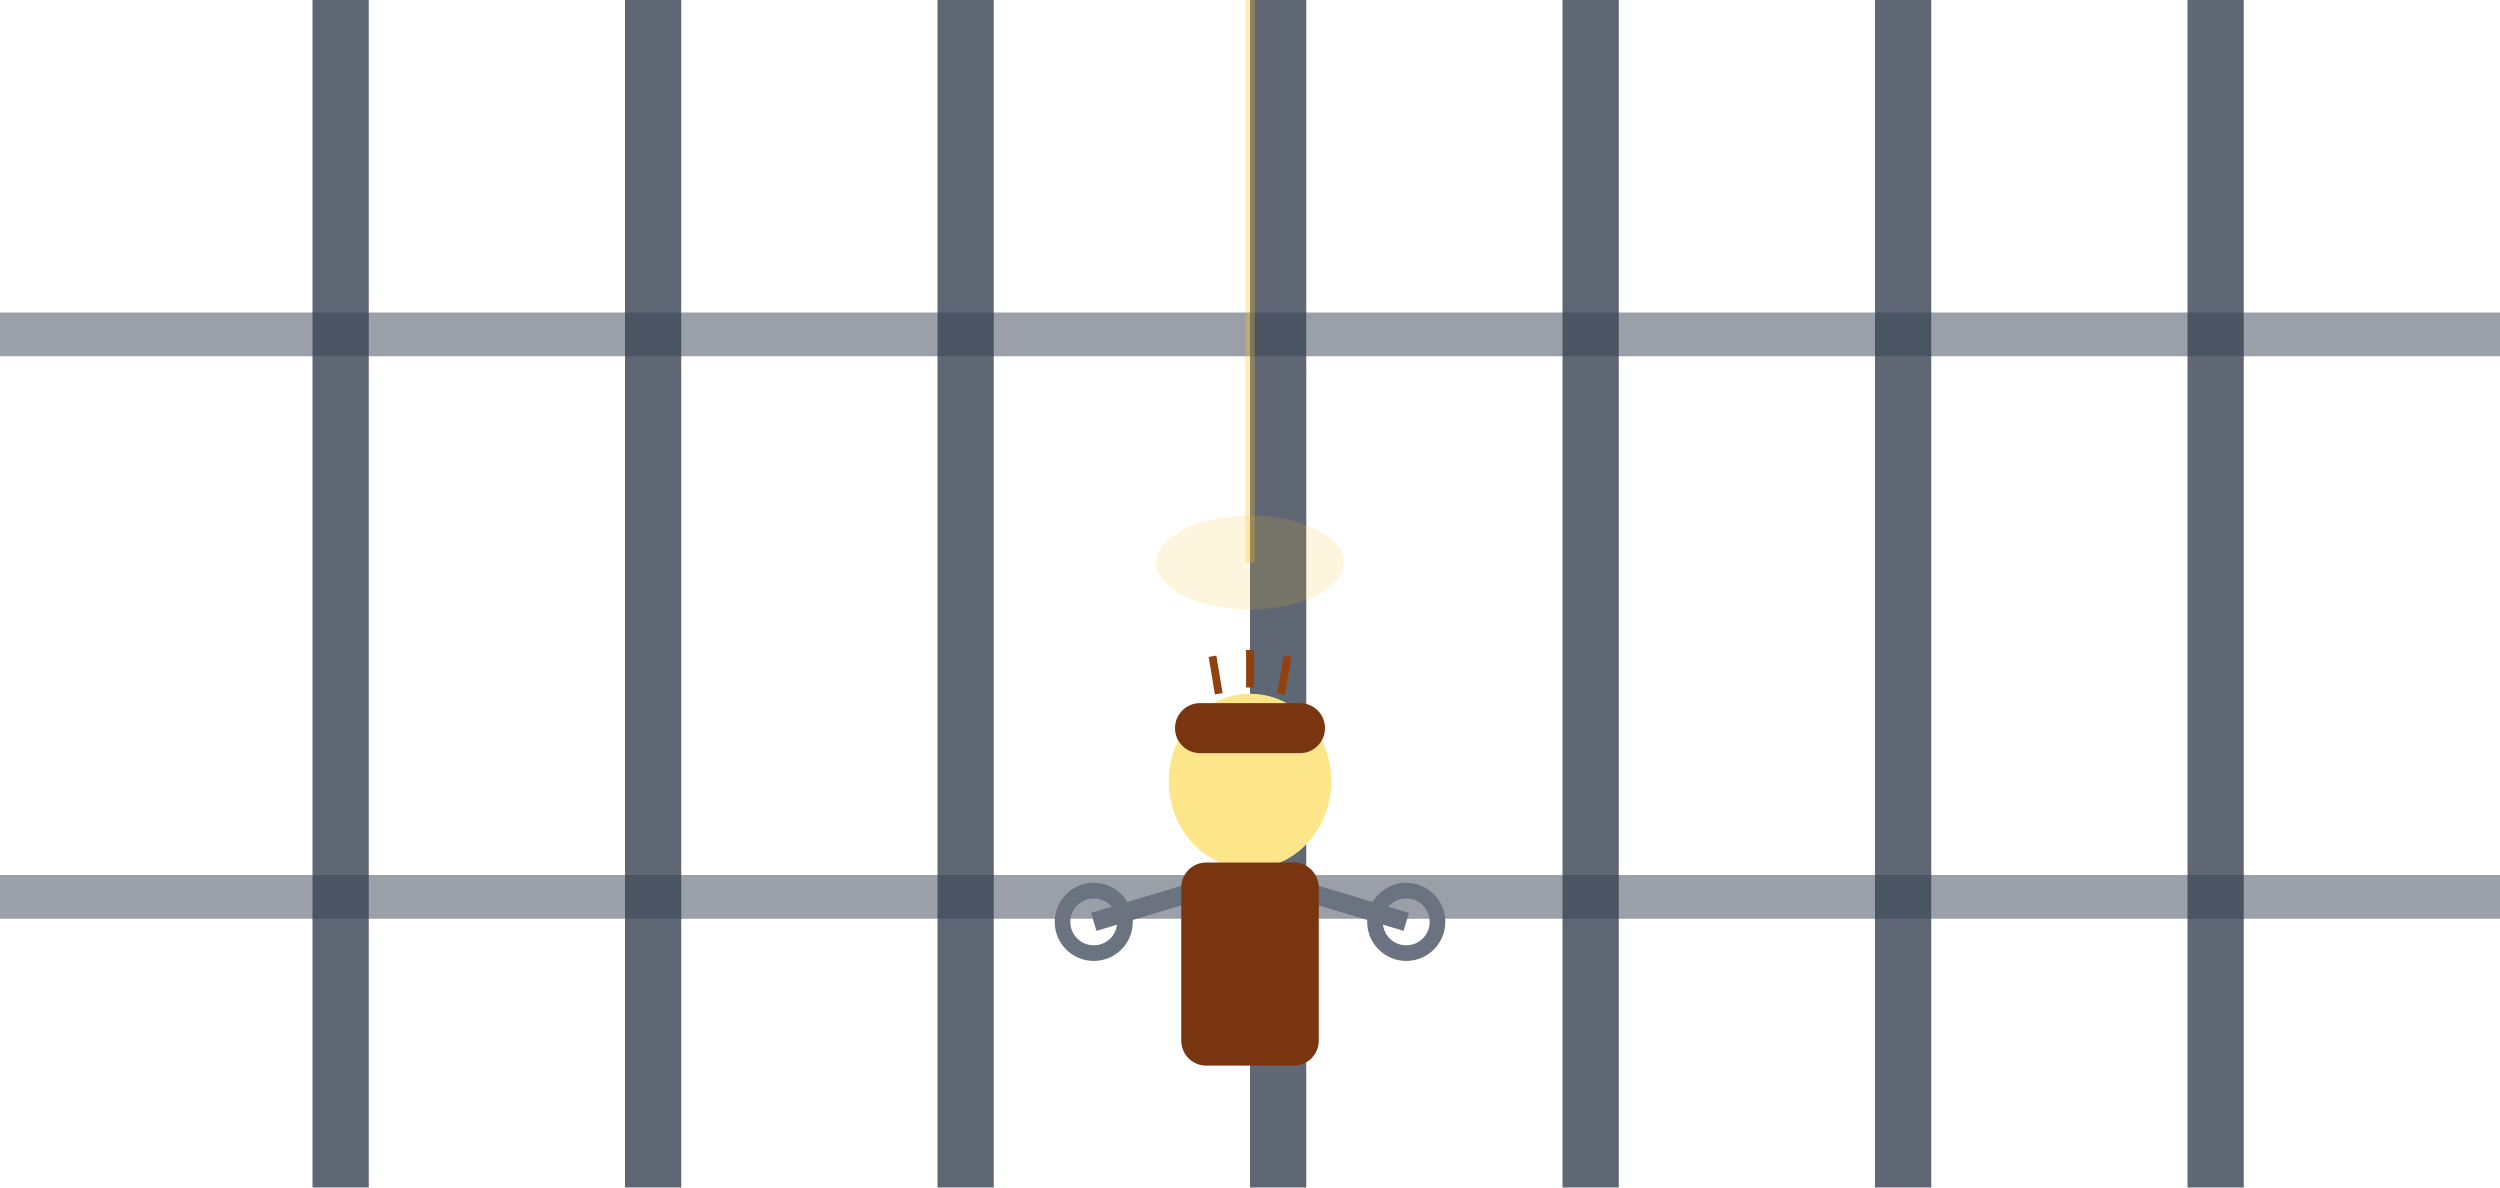
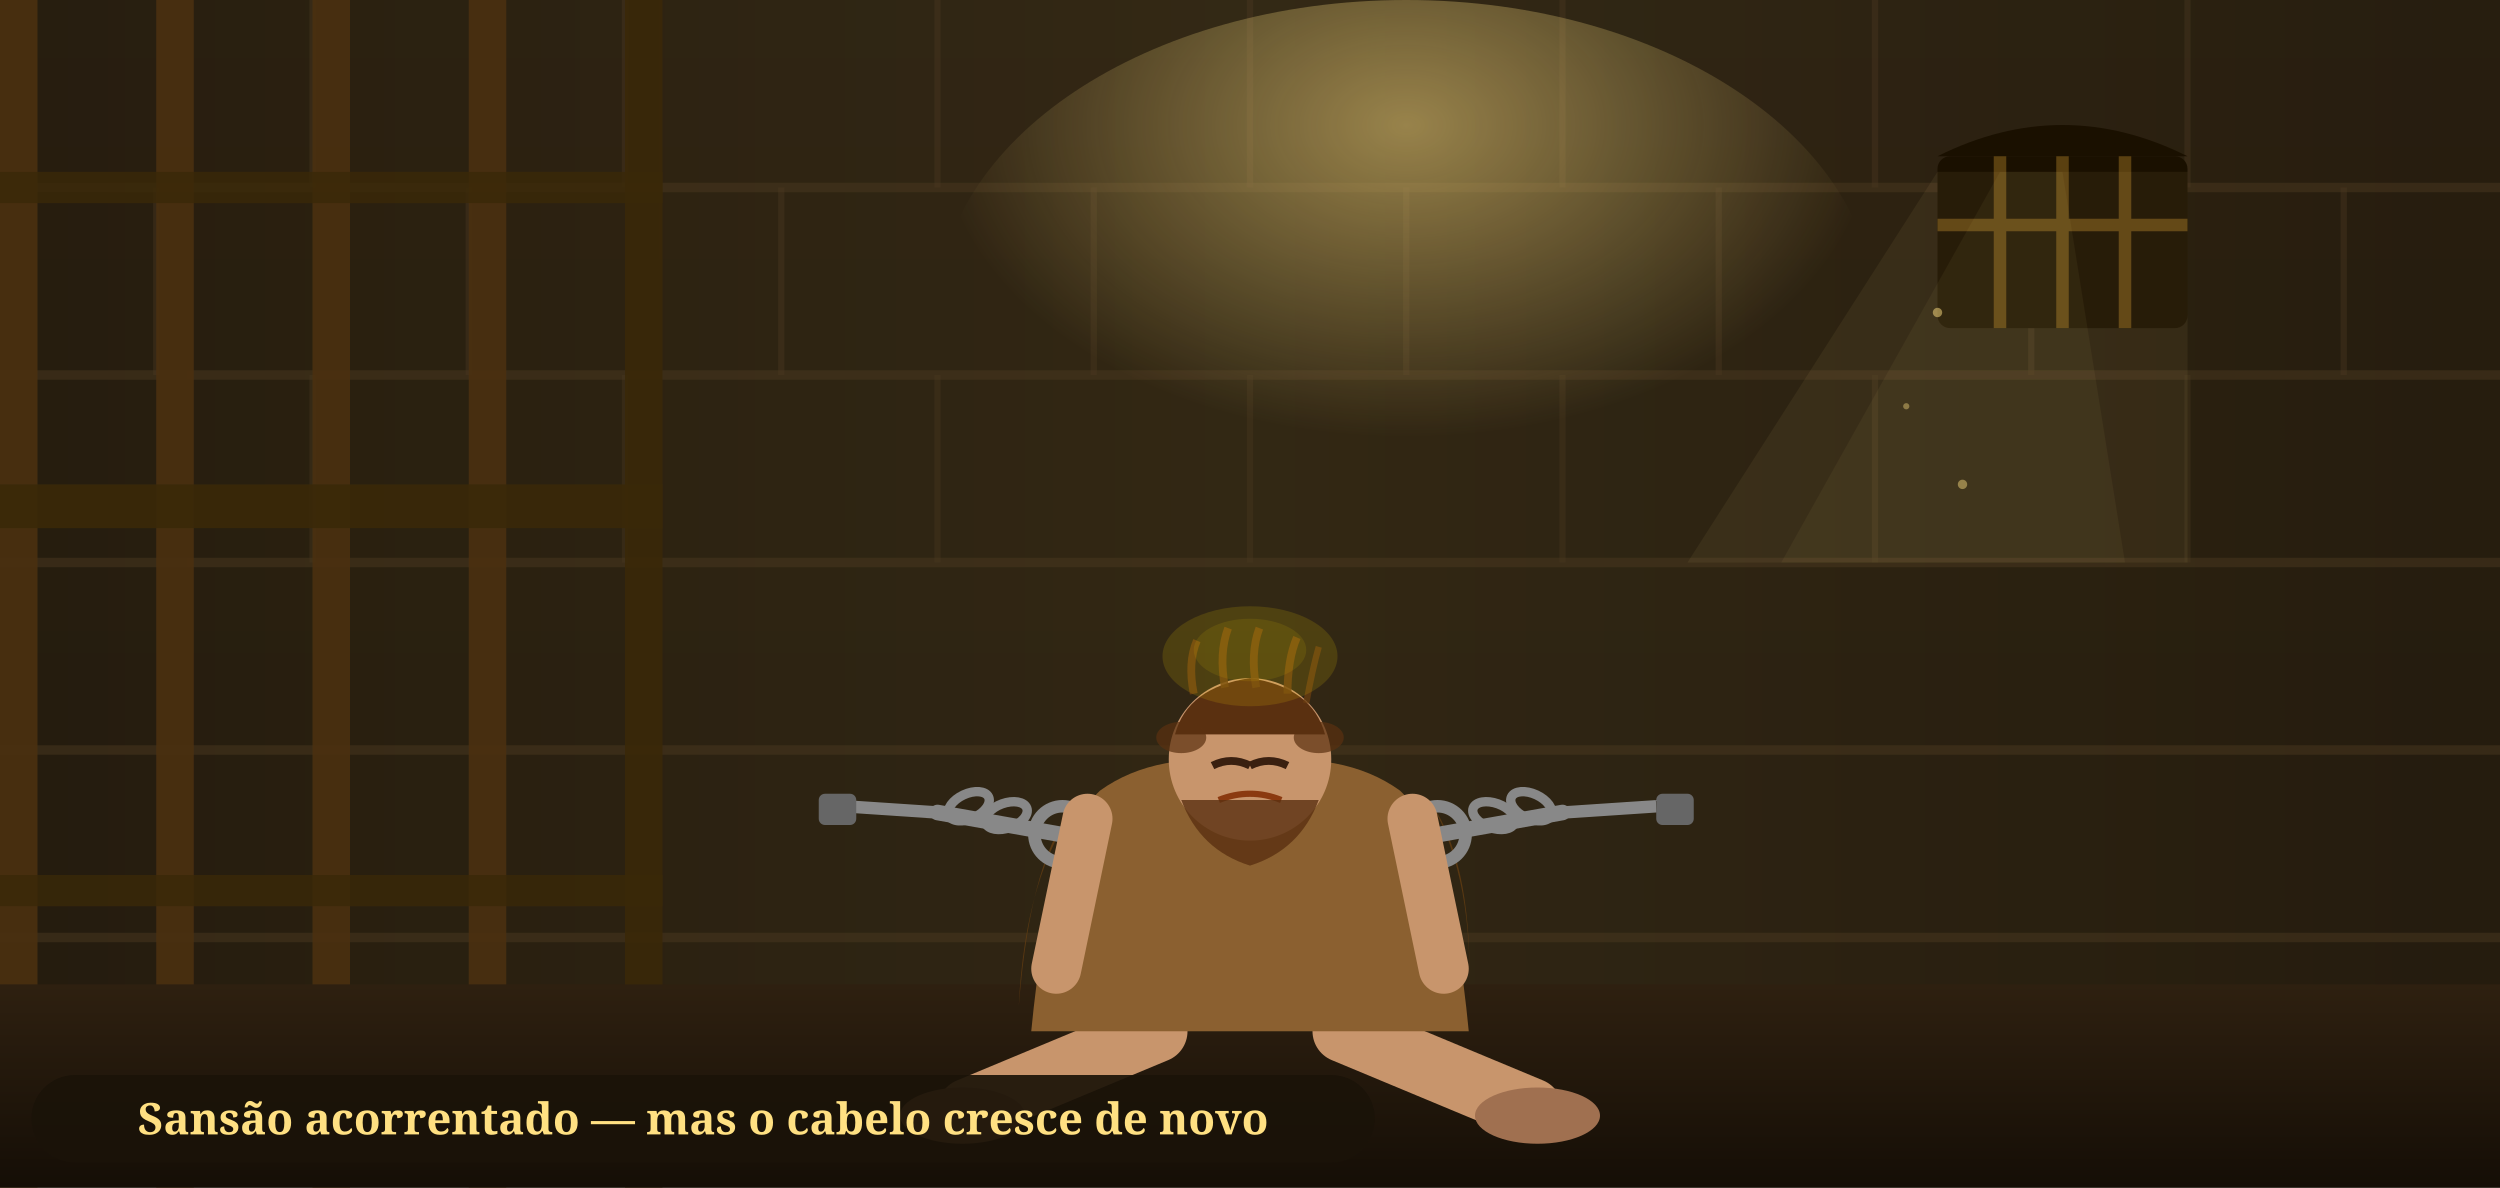
<svg xmlns="http://www.w3.org/2000/svg" viewBox="0 0 800 380">
  <defs>
    <linearGradient id="san4_prison" x1="0%" y1="0%" x2="0%" y2="100%">
      <stop offset="0%" stop-color="#1a1208" />
      <stop offset="100%" stop-color="#0a0804" />
    </linearGradient>
    <linearGradient id="san4_wall" x1="0%" y1="0%" x2="100%" y2="0%">
      <stop offset="0%" stop-color="#2a2010" />
      <stop offset="50%" stop-color="#3a2e18" />
      <stop offset="100%" stop-color="#2a2010" />
    </linearGradient>
    <linearGradient id="san4_floor" x1="0%" y1="0%" x2="0%" y2="100%">
      <stop offset="0%" stop-color="#2e2010" />
      <stop offset="100%" stop-color="#150e06" />
    </linearGradient>
    <radialGradient id="san4_hopelight" cx="50%" cy="20%" r="50%">
      <stop offset="0%" stop-color="#ffe082" stop-opacity="0.5" />
      <stop offset="100%" stop-color="#ffe082" stop-opacity="0" />
    </radialGradient>
  </defs>
-   <rect width="800" height="380" fill="url(#sa4_bg)" />
-   <rect x="100" y="0" width="18" height="380" fill="#374151" opacity="0.8" />
-   <rect x="200" y="0" width="18" height="380" fill="#374151" opacity="0.8" />
-   <rect x="300" y="0" width="18" height="380" fill="#374151" opacity="0.8" />
-   <rect x="400" y="0" width="18" height="380" fill="#374151" opacity="0.8" />
-   <rect x="500" y="0" width="18" height="380" fill="#374151" opacity="0.8" />
-   <rect x="600" y="0" width="18" height="380" fill="#374151" opacity="0.8" />
-   <rect x="700" y="0" width="18" height="380" fill="#374151" opacity="0.8" />
-   <rect x="0" y="100" width="800" height="14" fill="#374151" opacity="0.5" />
-   <rect x="0" y="280" width="800" height="14" fill="#374151" opacity="0.5" />
-   <ellipse cx="400" cy="380" rx="300" ry="80" fill="url(#sa4_hope)" />
-   <ellipse cx="400" cy="250" rx="26" ry="28" fill="#fde68a" />
-   <rect x="376" y="225" width="48" height="16" rx="8" fill="#78350f" />
-   <line x1="350" y1="295" x2="400" y2="280" stroke="#6b7280" stroke-width="6" />
-   <line x1="450" y1="295" x2="400" y2="280" stroke="#6b7280" stroke-width="6" />
-   <circle cx="350" cy="295" r="10" fill="none" stroke="#6b7280" stroke-width="5" />
-   <circle cx="450" cy="295" r="10" fill="none" stroke="#6b7280" stroke-width="5" />
-   <rect x="378" y="276" width="44" height="65" rx="8" fill="#78350f" />
-   <line x1="390" y1="222" x2="388" y2="210" stroke="#92400e" stroke-width="2.5" />
-   <line x1="400" y1="220" x2="400" y2="208" stroke="#92400e" stroke-width="2.5" />
-   <line x1="410" y1="222" x2="412" y2="210" stroke="#92400e" stroke-width="2.5" />
-   <line x1="400" y1="0" x2="400" y2="180" stroke="#fbbf24" stroke-width="3" opacity="0.3" />
-   <ellipse cx="400" cy="180" rx="30" ry="15" fill="#fbbf24" opacity="0.15" />
+   <rect width="800" height="380" fill="url(#san4_prison)" />
+   <rect x="0" y="0" width="800" height="380" fill="url(#san4_wall)" opacity="0.8" />
+   <line x1="0" y1="60" x2="800" y2="60" stroke="#4a3820" stroke-width="3" opacity="0.5" />
+   <line x1="0" y1="120" x2="800" y2="120" stroke="#4a3820" stroke-width="3" opacity="0.5" />
+   <line x1="0" y1="180" x2="800" y2="180" stroke="#4a3820" stroke-width="3" opacity="0.5" />
+   <line x1="0" y1="240" x2="800" y2="240" stroke="#4a3820" stroke-width="3" opacity="0.5" />
+   <line x1="0" y1="300" x2="800" y2="300" stroke="#4a3820" stroke-width="3" opacity="0.5" />
+   <line x1="100" y1="0" x2="100" y2="60" stroke="#4a3820" stroke-width="2" opacity="0.4" />
+   <line x1="200" y1="0" x2="200" y2="60" stroke="#4a3820" stroke-width="2" opacity="0.4" />
+   <line x1="300" y1="0" x2="300" y2="60" stroke="#4a3820" stroke-width="2" opacity="0.4" />
+   <line x1="400" y1="0" x2="400" y2="60" stroke="#4a3820" stroke-width="2" opacity="0.4" />
+   <line x1="500" y1="0" x2="500" y2="60" stroke="#4a3820" stroke-width="2" opacity="0.4" />
+   <line x1="600" y1="0" x2="600" y2="60" stroke="#4a3820" stroke-width="2" opacity="0.4" />
+   <line x1="700" y1="0" x2="700" y2="60" stroke="#4a3820" stroke-width="2" opacity="0.4" />
+   <line x1="50" y1="60" x2="50" y2="120" stroke="#4a3820" stroke-width="2" opacity="0.4" />
+   <line x1="150" y1="60" x2="150" y2="120" stroke="#4a3820" stroke-width="2" opacity="0.4" />
+   <line x1="250" y1="60" x2="250" y2="120" stroke="#4a3820" stroke-width="2" opacity="0.4" />
+   <line x1="350" y1="60" x2="350" y2="120" stroke="#4a3820" stroke-width="2" opacity="0.4" />
+   <line x1="450" y1="60" x2="450" y2="120" stroke="#4a3820" stroke-width="2" opacity="0.4" />
+   <line x1="550" y1="60" x2="550" y2="120" stroke="#4a3820" stroke-width="2" opacity="0.4" />
+   <line x1="650" y1="60" x2="650" y2="120" stroke="#4a3820" stroke-width="2" opacity="0.4" />
+   <line x1="750" y1="60" x2="750" y2="120" stroke="#4a3820" stroke-width="2" opacity="0.4" />
+   <line x1="100" y1="120" x2="100" y2="180" stroke="#4a3820" stroke-width="2" opacity="0.35" />
+   <line x1="200" y1="120" x2="200" y2="180" stroke="#4a3820" stroke-width="2" opacity="0.35" />
+   <line x1="300" y1="120" x2="300" y2="180" stroke="#4a3820" stroke-width="2" opacity="0.35" />
+   <line x1="400" y1="120" x2="400" y2="180" stroke="#4a3820" stroke-width="2" opacity="0.35" />
+   <line x1="500" y1="120" x2="500" y2="180" stroke="#4a3820" stroke-width="2" opacity="0.35" />
+   <line x1="600" y1="120" x2="600" y2="180" stroke="#4a3820" stroke-width="2" opacity="0.35" />
+   <line x1="700" y1="120" x2="700" y2="180" stroke="#4a3820" stroke-width="2" opacity="0.35" />
+   <rect x="0" y="0" width="12" height="380" fill="#4a3010" opacity="0.9" />
+   <rect x="50" y="0" width="12" height="380" fill="#4a3010" opacity="0.9" />
+   <rect x="100" y="0" width="12" height="380" fill="#4a3010" opacity="0.9" />
+   <rect x="150" y="0" width="12" height="380" fill="#4a3010" opacity="0.9" />
+   <rect x="200" y="0" width="12" height="380" fill="#3a2808" opacity="0.9" />
+   <rect x="0" y="155" width="212" height="14" fill="#3a2808" opacity="0.9" />
+   <rect x="0" y="55" width="212" height="10" fill="#3a2808" opacity="0.8" />
+   <rect x="0" y="280" width="212" height="10" fill="#3a2808" opacity="0.8" />
+   <rect x="0" y="315" width="800" height="65" fill="url(#san4_floor)" />
+   <rect x="620" y="50" width="80" height="55" rx="4" fill="#1a1000" />
+   <path d="M620 50 Q660 30 700 50" fill="#1a1000" />
+   <line x1="640" y1="50" x2="640" y2="105" stroke="#5a4010" stroke-width="4" />
+   <line x1="660" y1="50" x2="660" y2="105" stroke="#5a4010" stroke-width="4" />
+   <line x1="680" y1="50" x2="680" y2="105" stroke="#5a4010" stroke-width="4" />
+   <line x1="620" y1="72" x2="700" y2="72" stroke="#5a4010" stroke-width="4" />
+   <path d="M620 55 L540 180 L700 180 L700 55Z" fill="#ffe082" opacity="0.06" />
+   <path d="M640 55 L570 180 L680 180 L660 55Z" fill="#ffe082" opacity="0.05" />
+   <circle cx="620" cy="100" r="1.5" fill="#ffe082" opacity="0.5" />
+   <circle cx="610" cy="130" r="1" fill="#ffe082" opacity="0.4" />
+   <circle cx="628" cy="155" r="1.5" fill="#ffe082" opacity="0.45" />
+   <ellipse cx="450" cy="100" rx="150" ry="100" fill="url(#san4_hopelight)" />
+   <line x1="370" y1="330" x2="310" y2="355" stroke="#c8956c" stroke-width="20" stroke-linecap="round" />
+   <line x1="430" y1="330" x2="490" y2="355" stroke="#c8956c" stroke-width="20" stroke-linecap="round" />
+   <ellipse cx="308" cy="357" rx="20" ry="9" fill="#a07050" />
+   <ellipse cx="492" cy="357" rx="20" ry="9" fill="#a07050" />
+   <path d="M330 330 Q336 268 352 253 Q370 240 400 244 Q430 240 448 253 Q464 268 470 330Z" fill="#8b6030" />
+   <path d="M326 322 Q330 272 345 257 Q328 280 326 322Z" fill="#6b4010" opacity="0.7" />
+   <path d="M470 322 Q472 278 458 257 Q472 282 470 322Z" fill="#6b4010" opacity="0.7" />
+   <circle cx="400" cy="243" r="26" fill="#c8956c" />
+   <path d="M376 235 Q380 220 400 217 Q420 220 424 235" fill="#5a3010" />
+   <ellipse cx="378" cy="236" rx="8" ry="5" fill="#5a3010" opacity="0.7" />
+   <ellipse cx="422" cy="236" rx="8" ry="5" fill="#5a3010" opacity="0.7" />
+   <path d="M382 222 Q380 212 383 205" stroke="#6b3e10" stroke-width="2.5" fill="none" opacity="0.85" />
+   <path d="M392 220 Q390 209 393 201" stroke="#6b3e10" stroke-width="2.5" fill="none" opacity="0.85" />
+   <path d="M402 220 Q400 209 403 201" stroke="#6b3e10" stroke-width="2.5" fill="none" opacity="0.85" />
+   <path d="M412 222 Q412 211 415 204" stroke="#6b3e10" stroke-width="2.5" fill="none" opacity="0.85" />
+   <path d="M418 225 Q420 214 422 207" stroke="#6b3e10" stroke-width="2" fill="none" opacity="0.75" />
+   <ellipse cx="400" cy="210" rx="28" ry="16" fill="#ffd700" opacity="0.14" />
+   <ellipse cx="400" cy="208" rx="18" ry="10" fill="#ffd700" opacity="0.1" />
+   <path d="M388 245 Q394 242 400 245" stroke="#3a2010" stroke-width="2.5" fill="none" />
+   <path d="M400 245 Q406 242 412 245" stroke="#3a2010" stroke-width="2.5" fill="none" />
+   <path d="M390 256 Q400 252 410 256" stroke="#8b3a10" stroke-width="2" fill="none" />
+   <path d="M378 256 Q384 272 400 277 Q416 272 422 256" fill="#5a3010" opacity="0.8" />
+   <line x1="345" y1="268" x2="300" y2="260" stroke="#888" stroke-width="5" stroke-linecap="round" />
+   <circle cx="340" cy="267" r="9" fill="none" stroke="#888" stroke-width="4" />
+   <ellipse cx="322" cy="261" rx="7" ry="4" fill="none" stroke="#888" stroke-width="3" transform="rotate(-20 322 261)" />
+   <ellipse cx="310" cy="258" rx="7" ry="4" fill="none" stroke="#888" stroke-width="3" transform="rotate(-25 310 258)" />
+   <line x1="300" y1="260" x2="270" y2="258" stroke="#888" stroke-width="4" />
+   <rect x="262" y="254" width="12" height="10" rx="2" fill="#666" />
+   <line x1="455" y1="268" x2="500" y2="260" stroke="#888" stroke-width="5" stroke-linecap="round" />
+   <circle cx="460" cy="267" r="9" fill="none" stroke="#888" stroke-width="4" />
+   <ellipse cx="478" cy="261" rx="7" ry="4" fill="none" stroke="#888" stroke-width="3" transform="rotate(20 478 261)" />
+   <ellipse cx="490" cy="258" rx="7" ry="4" fill="none" stroke="#888" stroke-width="3" transform="rotate(25 490 258)" />
+   <line x1="500" y1="260" x2="530" y2="258" stroke="#888" stroke-width="4" />
+   <rect x="530" y="254" width="12" height="10" rx="2" fill="#666" />
+   <line x1="348" y1="262" x2="338" y2="310" stroke="#c8956c" stroke-width="16" stroke-linecap="round" />
+   <line x1="452" y1="262" x2="462" y2="310" stroke="#c8956c" stroke-width="16" stroke-linecap="round" />
+   <rect x="10" y="344" width="430" height="28" rx="14" fill="#1a1208" opacity="0.92" />
+   <text x="225" y="363" font-family="Georgia, serif" font-size="14" fill="#ffe082" text-anchor="middle" font-weight="bold">Sansão acorrentado — mas o cabelo cresce de novo</text>
</svg>
